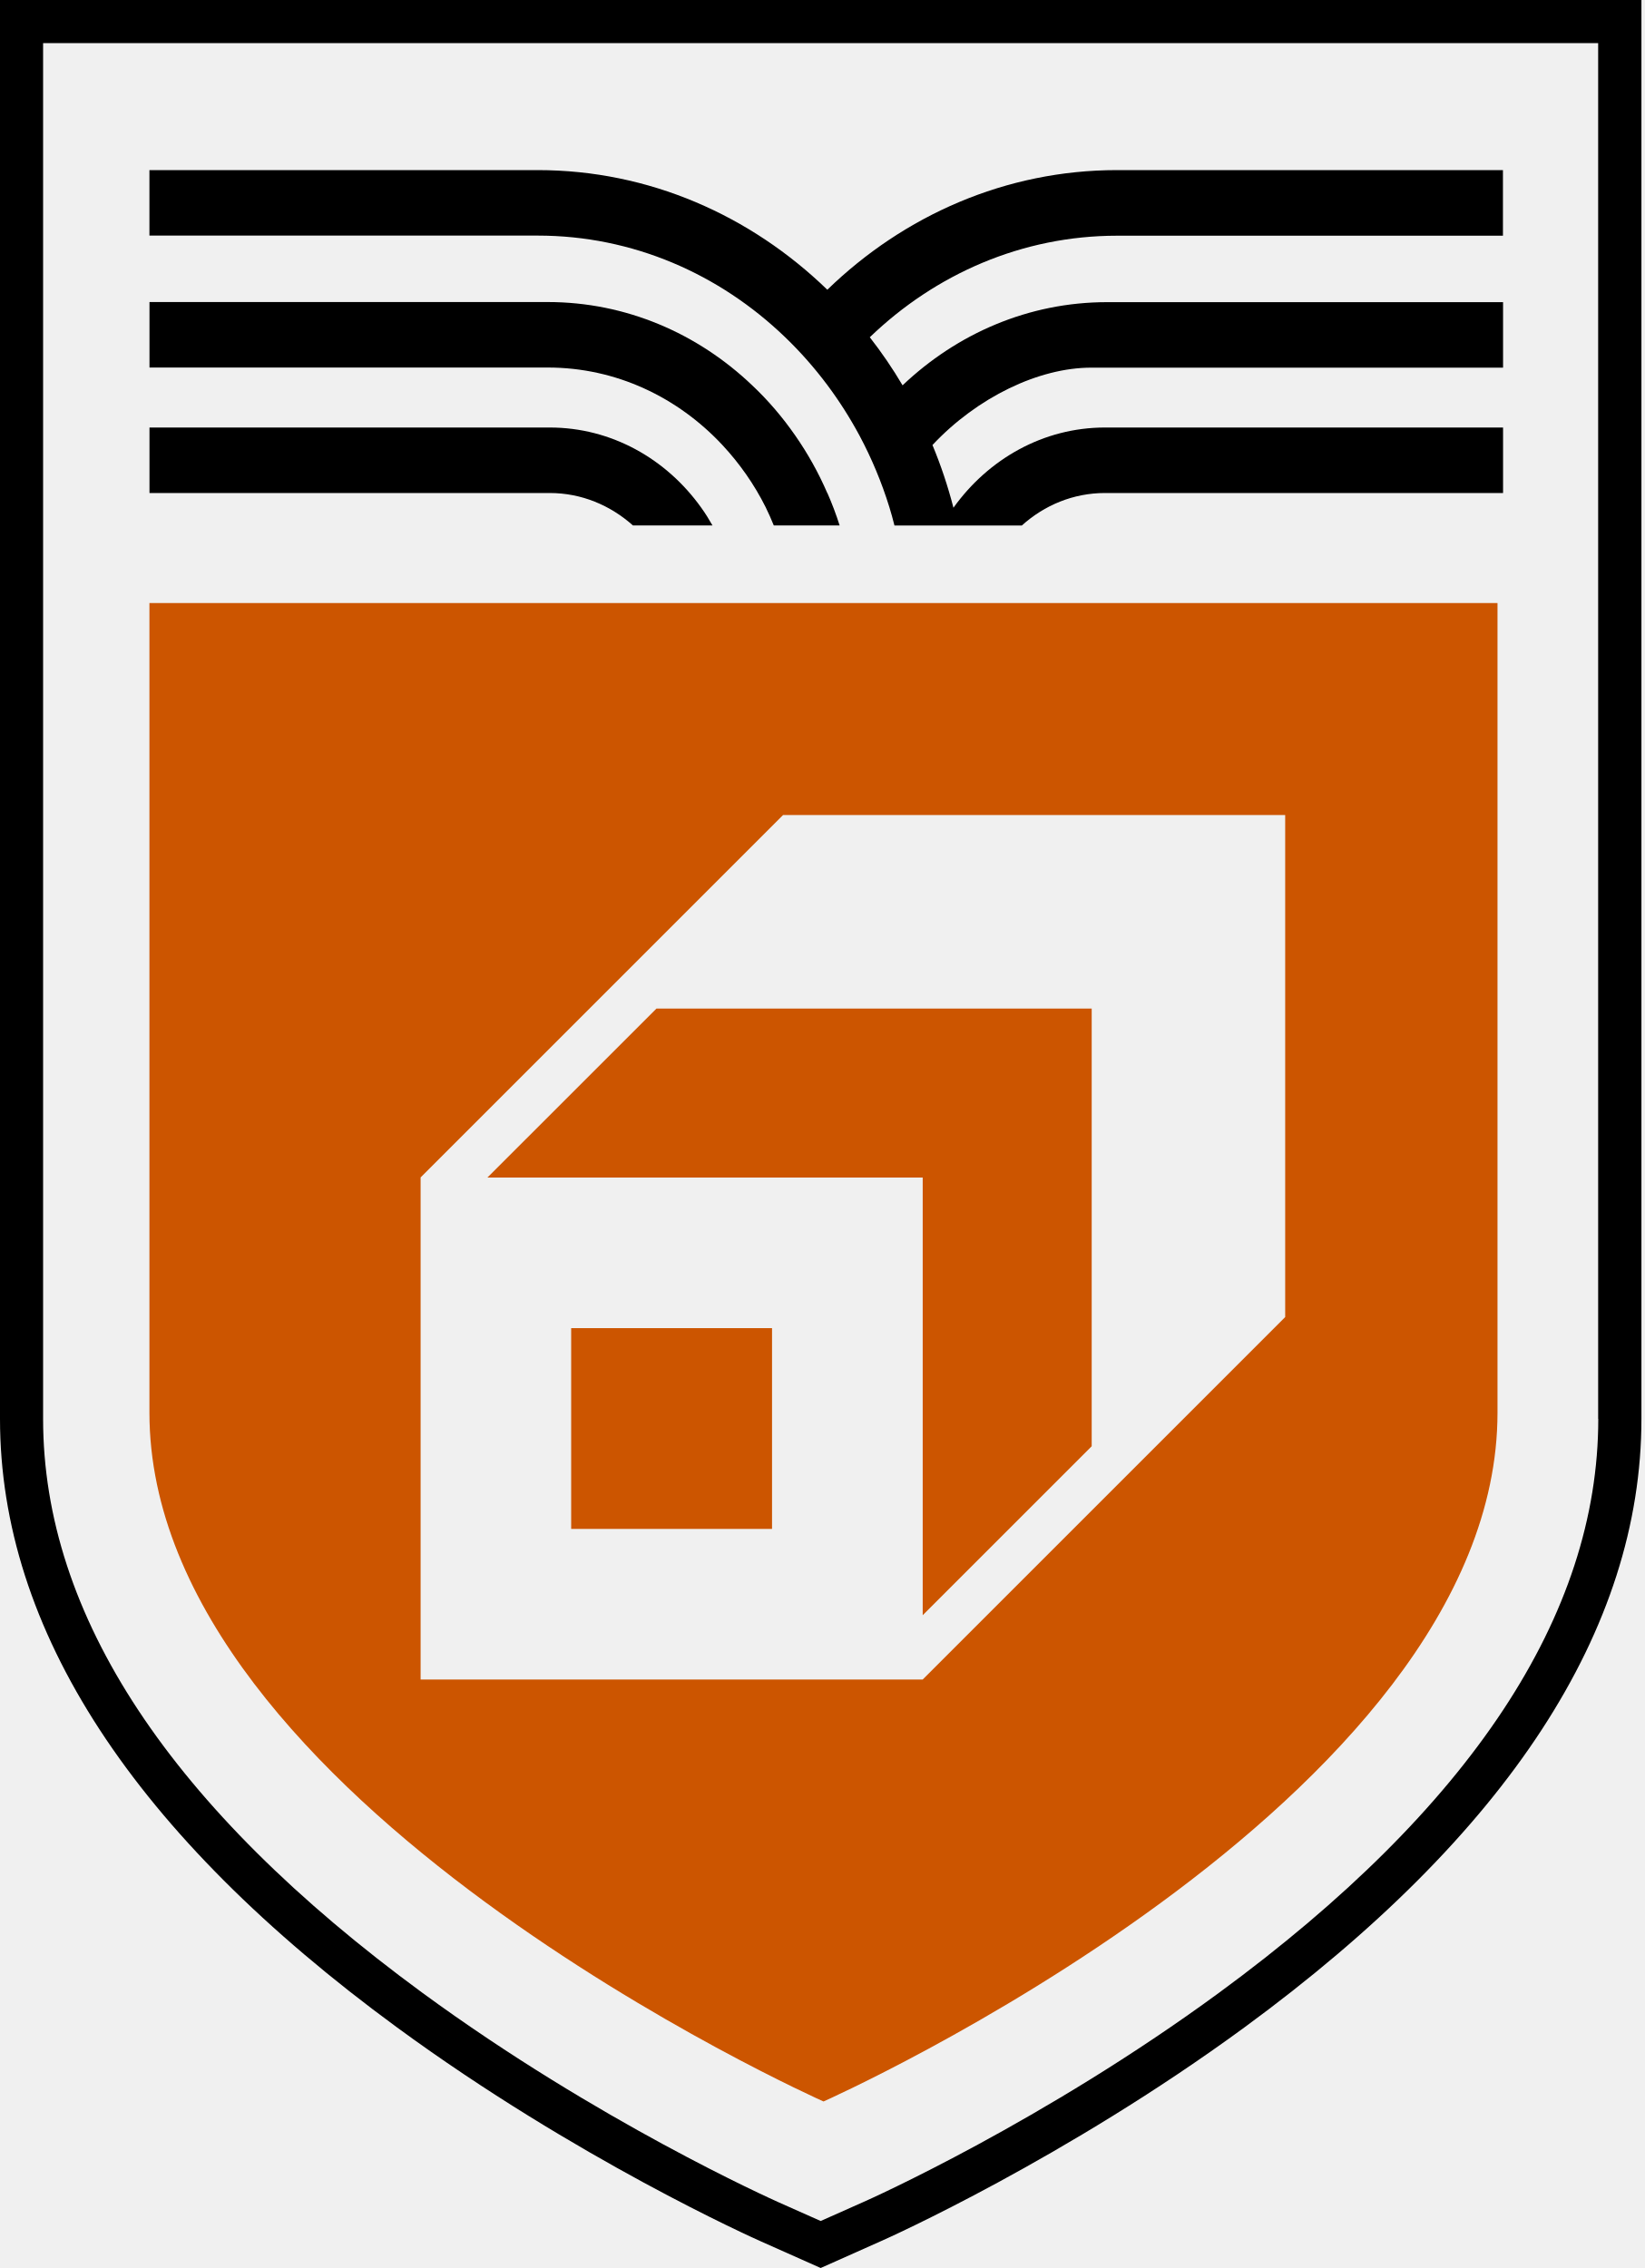
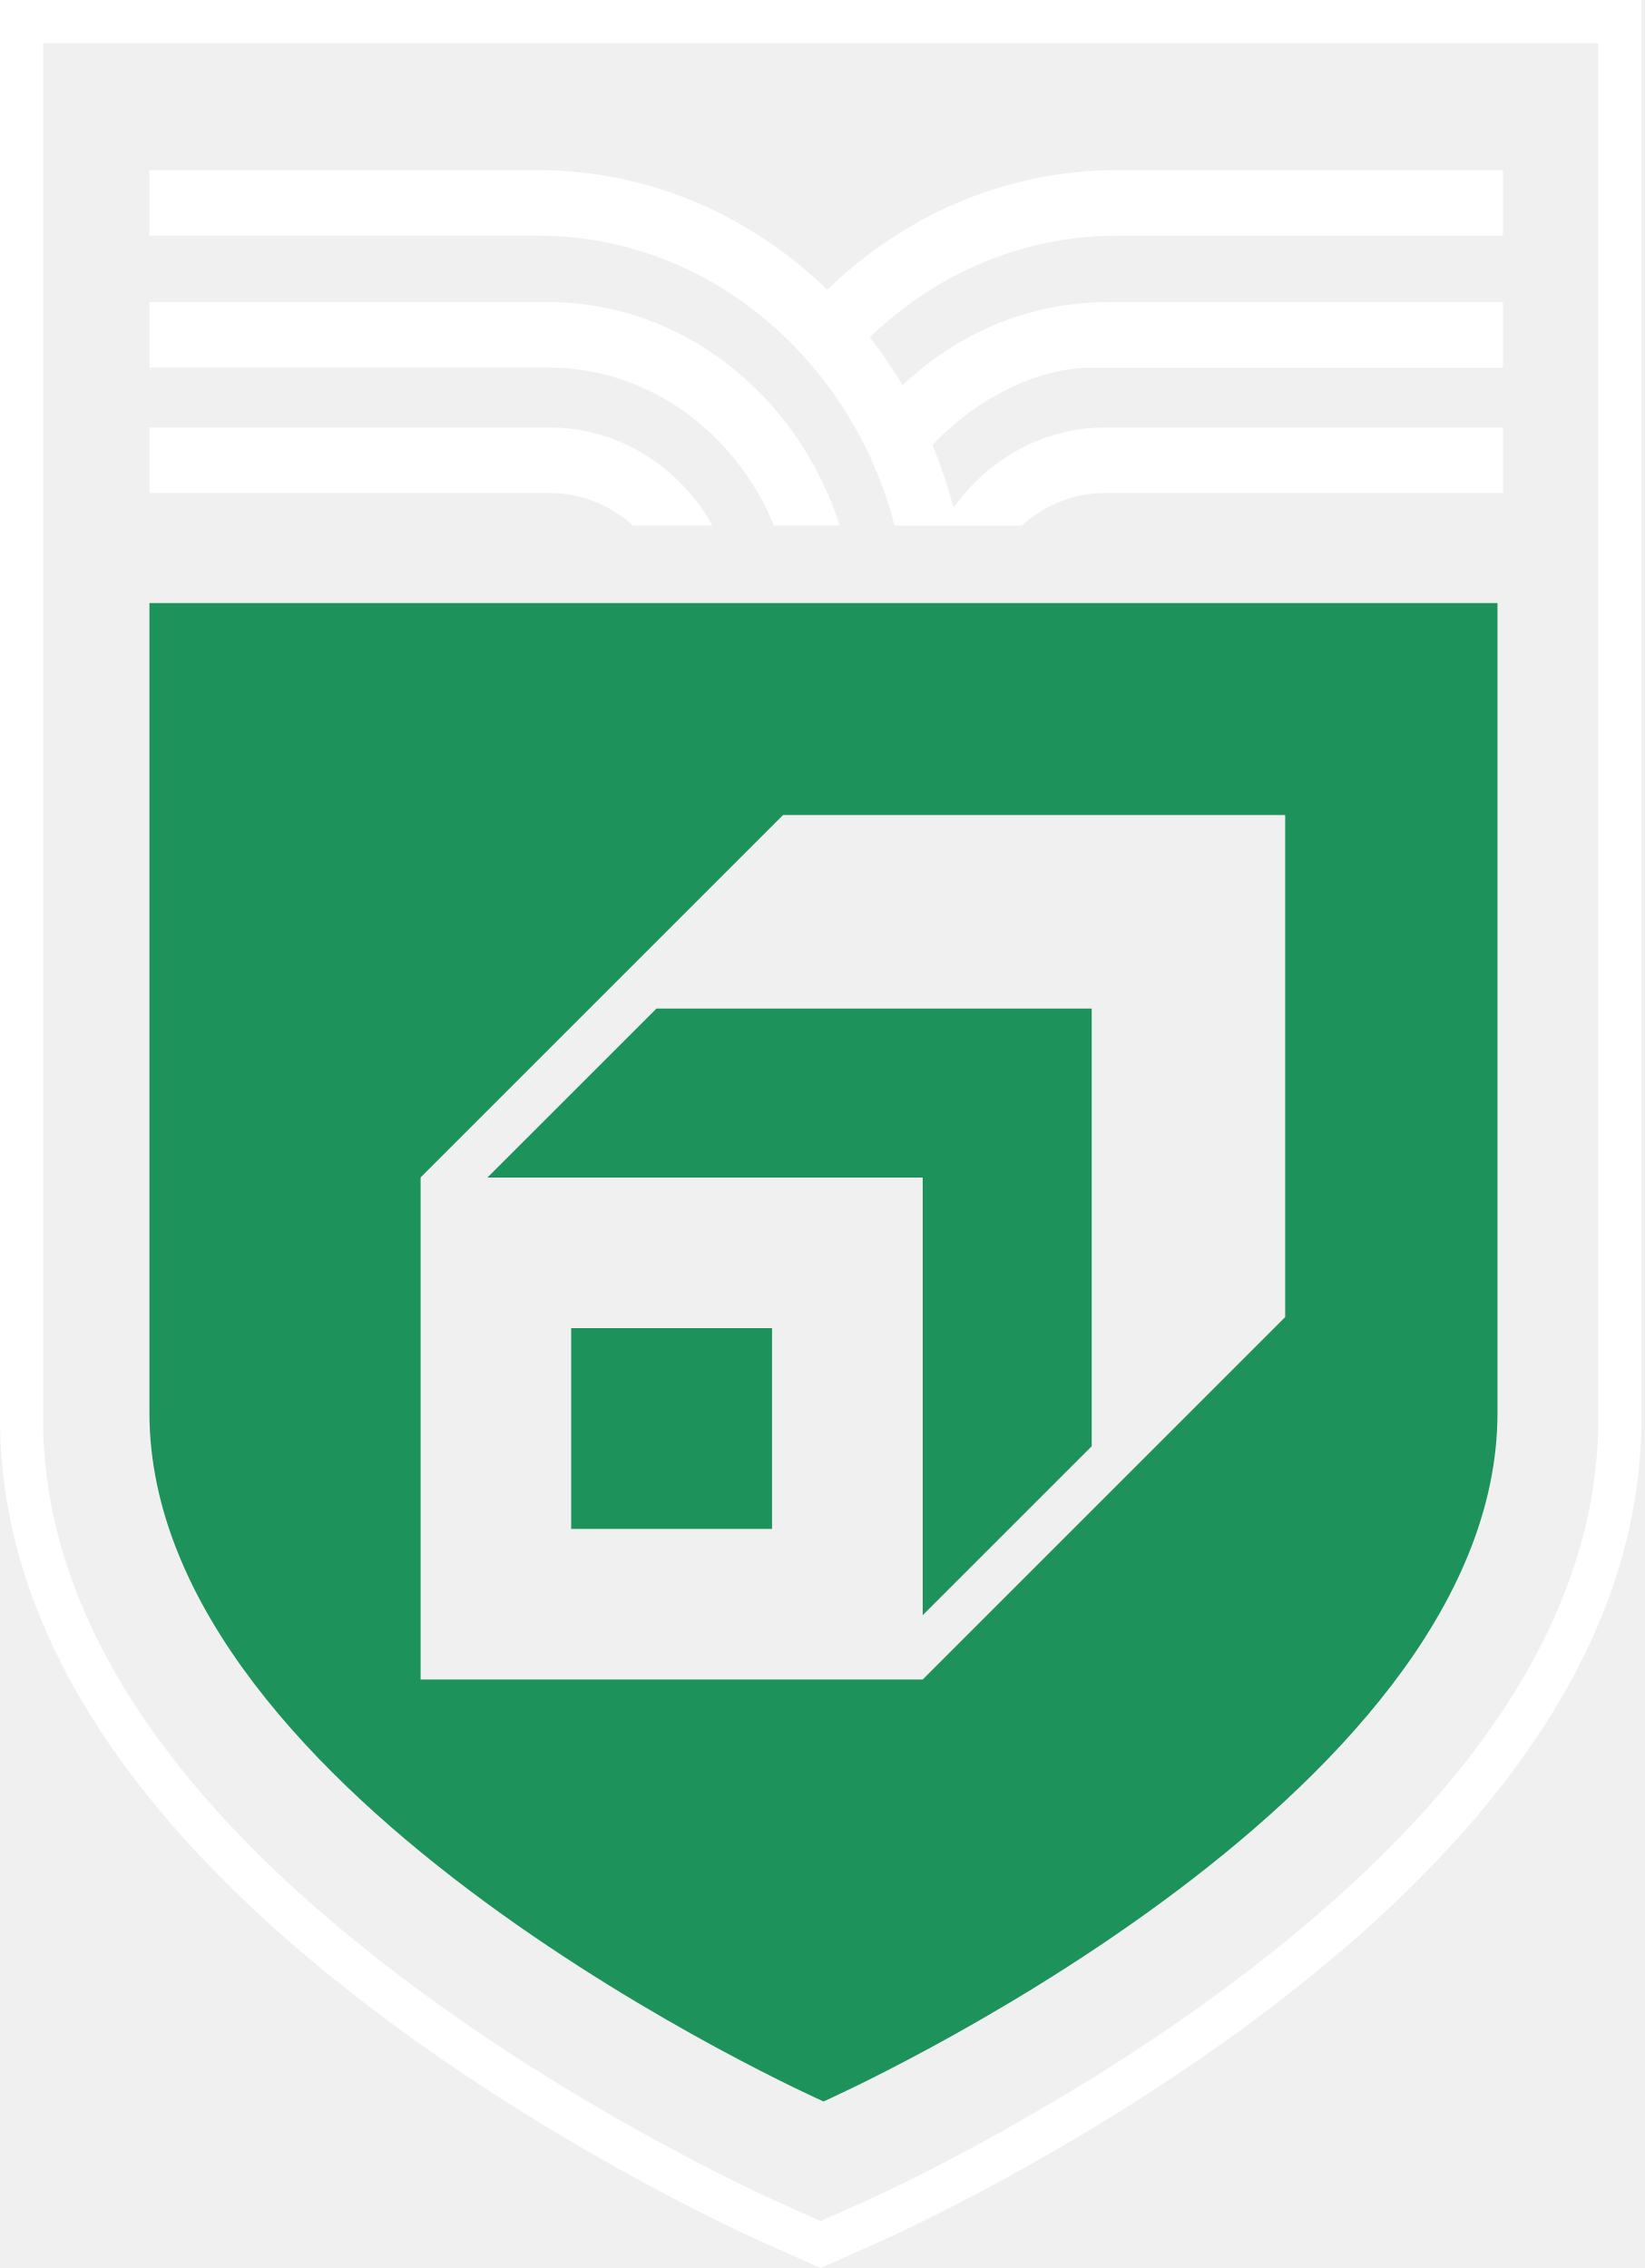
<svg xmlns="http://www.w3.org/2000/svg" viewBox="0 0 29 40" width="29" height="40">
-   <path d="M0 0V25.023C0 28.74 2.356 32.352 7 35.756C10.159 38.072 13.291 39.475 13.421 39.532L14.472 40L15.522 39.532C15.654 39.475 18.784 38.072 21.945 35.756C26.59 32.35 28.945 28.74 28.945 25.023V0H0ZM28.184 25.025C28.184 28.485 25.933 31.891 21.496 35.146C18.402 37.415 15.344 38.785 15.214 38.841L14.472 39.171L13.73 38.841C13.602 38.783 10.544 37.415 7.448 35.146C3.009 31.891 0.76 28.487 0.76 25.025V0.76H28.182V25.023L28.184 25.025Z" fill="#000" />
-   <path d="M19.251 25.507L16.271 28.487V20.768H8.595L11.576 17.788H19.251V25.507Z" fill="#CC5500" />
-   <path d="M13.614 26.965H10.072V23.424H13.614V26.965Z" fill="#CC5500" />
-   <path fill-rule="evenodd" clip-rule="evenodd" d="M26.407 10.636V24.914C26.407 31.781 14.522 37.063 14.522 37.063C14.435 37.024 2.635 31.754 2.635 24.914V10.636H26.407ZM7.417 20.766V29.621H16.271L22.663 23.229V14.374H13.809L7.417 20.766Z" fill="#CC5500" />
-   <path d="M12.365 8.953C11.752 8.094 10.782 7.54 9.695 7.54H2.636V8.695H9.695C10.253 8.695 10.764 8.912 11.161 9.267H12.564C12.502 9.159 12.438 9.053 12.365 8.953Z" fill="#000" />
-   <path d="M14.589 8.697C14.434 8.338 14.244 7.998 14.024 7.682C13.8 7.359 13.546 7.061 13.262 6.794C12.304 5.881 11.04 5.327 9.659 5.327H2.636V6.482H9.661C10.862 6.482 11.95 7.004 12.739 7.849C13.04 8.172 13.299 8.54 13.501 8.944C13.553 9.049 13.6 9.157 13.645 9.267H14.806C14.744 9.072 14.672 8.881 14.591 8.697H14.589Z" fill="#000" />
-   <path d="M26.503 4.155V3H19.698C17.734 3 15.939 3.8 14.589 5.11C13.237 3.8 11.446 3 9.482 3H2.635V4.155H9.482C11.158 4.155 12.686 4.832 13.842 5.944C14.113 6.204 14.363 6.488 14.591 6.793C14.8 7.073 14.988 7.369 15.156 7.681C15.369 8.08 15.546 8.502 15.683 8.944C15.715 9.051 15.746 9.157 15.773 9.268H18.019C18.416 8.91 18.927 8.695 19.485 8.695H26.505V7.54H19.485C18.396 7.54 17.428 8.096 16.813 8.955C16.715 8.574 16.591 8.204 16.443 7.849C17.232 7.006 18.32 6.484 19.243 6.484H26.505V5.329H19.521C18.14 5.329 16.876 5.883 15.916 6.796C15.741 6.5 15.548 6.217 15.338 5.948C16.494 4.834 18.024 4.157 19.699 4.157H26.505L26.503 4.155Z" fill="#000" />
+   <path d="M0 0V25.023C0 28.74 2.356 32.352 7 35.756C10.159 38.072 13.291 39.475 13.421 39.532L14.472 40L15.522 39.532C15.654 39.475 18.784 38.072 21.945 35.756C26.59 32.35 28.945 28.74 28.945 25.023V0H0ZM28.184 25.025C28.184 28.485 25.933 31.891 21.496 35.146C18.402 37.415 15.344 38.785 15.214 38.841L14.472 39.171L13.73 38.841C13.602 38.783 10.544 37.415 7.448 35.146C3.009 31.891 0.76 28.487 0.76 25.025V0.76H28.182V25.023L28.184 25.025Z" fill="#fff" />
+   <path d="M19.251 25.507L16.271 28.487V20.768H8.595L11.576 17.788H19.251V25.507Z" fill="#1D925B" />
+   <path d="M13.614 26.965H10.072V23.424H13.614V26.965Z" fill="#1D925B" />
+   <path fill-rule="evenodd" clip-rule="evenodd" d="M26.407 10.636V24.914C26.407 31.781 14.522 37.063 14.522 37.063C14.435 37.024 2.635 31.754 2.635 24.914V10.636H26.407ZM7.417 20.766V29.621H16.271L22.663 23.229V14.374H13.809L7.417 20.766Z" fill="#1D925B" />
+   <path d="M12.365 8.953C11.752 8.094 10.782 7.54 9.695 7.54H2.636V8.695H9.695C10.253 8.695 10.764 8.912 11.161 9.267H12.564C12.502 9.159 12.438 9.053 12.365 8.953Z" fill="#fff" />
+   <path d="M14.589 8.697C14.434 8.338 14.244 7.998 14.024 7.682C13.8 7.359 13.546 7.061 13.262 6.794C12.304 5.881 11.04 5.327 9.659 5.327H2.636V6.482H9.661C10.862 6.482 11.95 7.004 12.739 7.849C13.04 8.172 13.299 8.54 13.501 8.944C13.553 9.049 13.6 9.157 13.645 9.267H14.806C14.744 9.072 14.672 8.881 14.591 8.697H14.589Z" fill="#fff" />
+   <path d="M26.503 4.155V3H19.698C17.734 3 15.939 3.8 14.589 5.11C13.237 3.8 11.446 3 9.482 3H2.635V4.155H9.482C11.158 4.155 12.686 4.832 13.842 5.944C14.113 6.204 14.363 6.488 14.591 6.793C14.8 7.073 14.988 7.369 15.156 7.681C15.369 8.08 15.546 8.502 15.683 8.944C15.715 9.051 15.746 9.157 15.773 9.268H18.019C18.416 8.91 18.927 8.695 19.485 8.695H26.505V7.54H19.485C18.396 7.54 17.428 8.096 16.813 8.955C16.715 8.574 16.591 8.204 16.443 7.849C17.232 7.006 18.32 6.484 19.243 6.484H26.505V5.329H19.521C18.14 5.329 16.876 5.883 15.916 6.796C15.741 6.5 15.548 6.217 15.338 5.948C16.494 4.834 18.024 4.157 19.699 4.157H26.505L26.503 4.155Z" fill="#fff" />
</svg>
